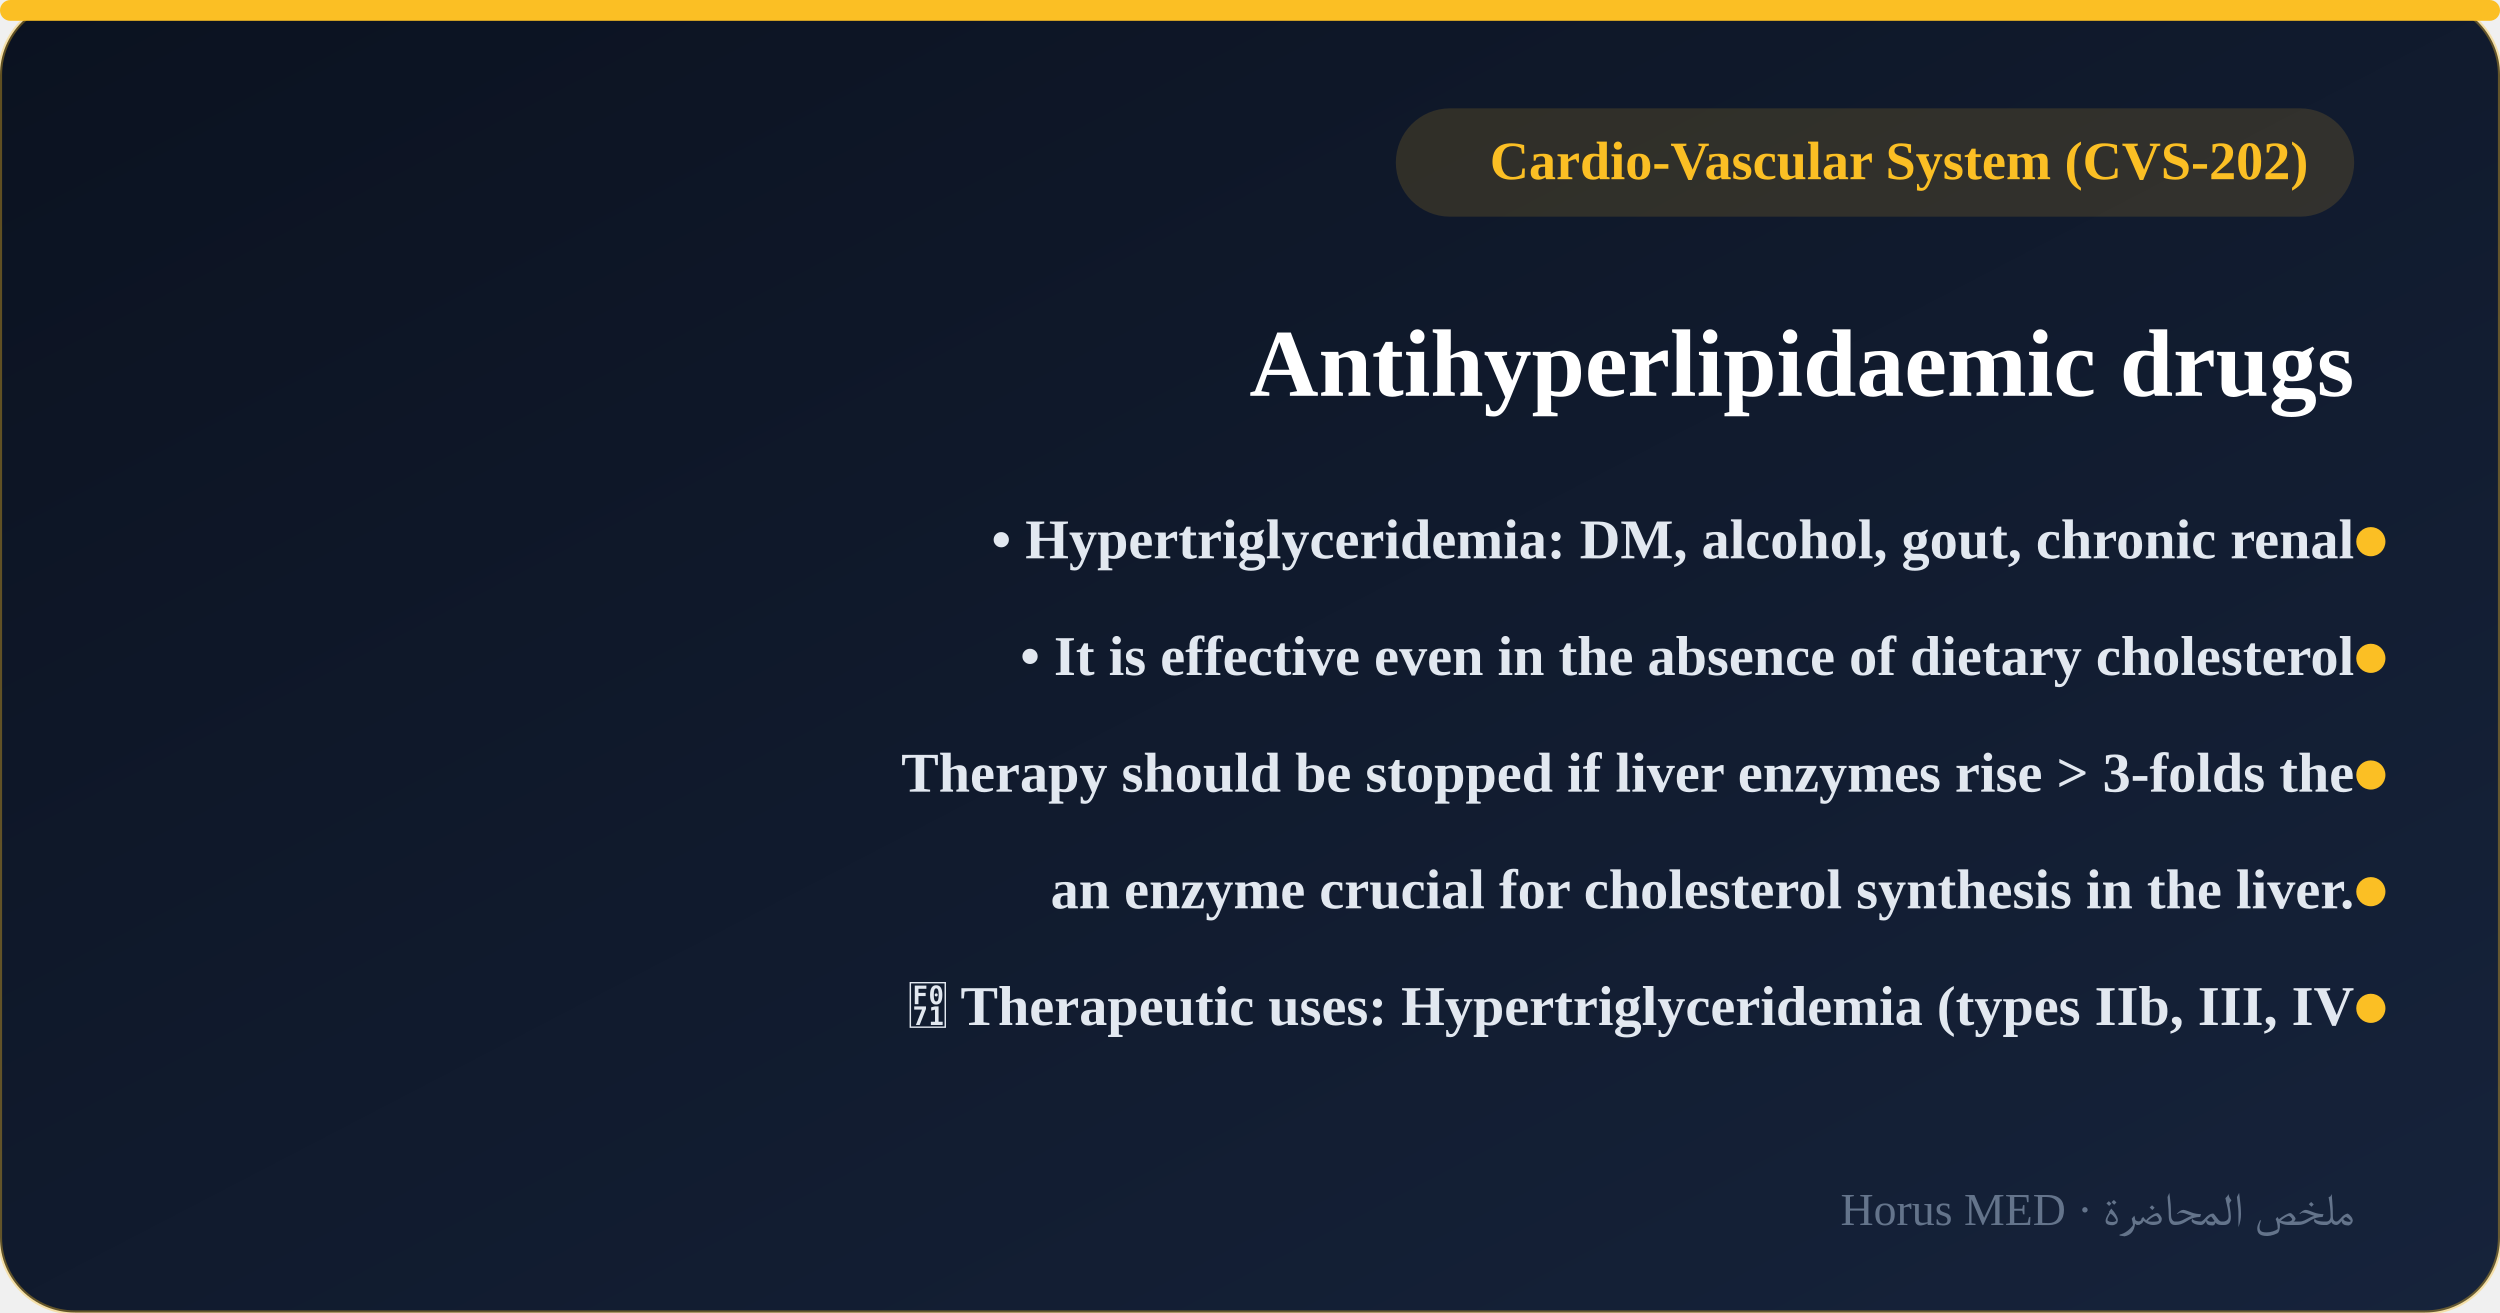
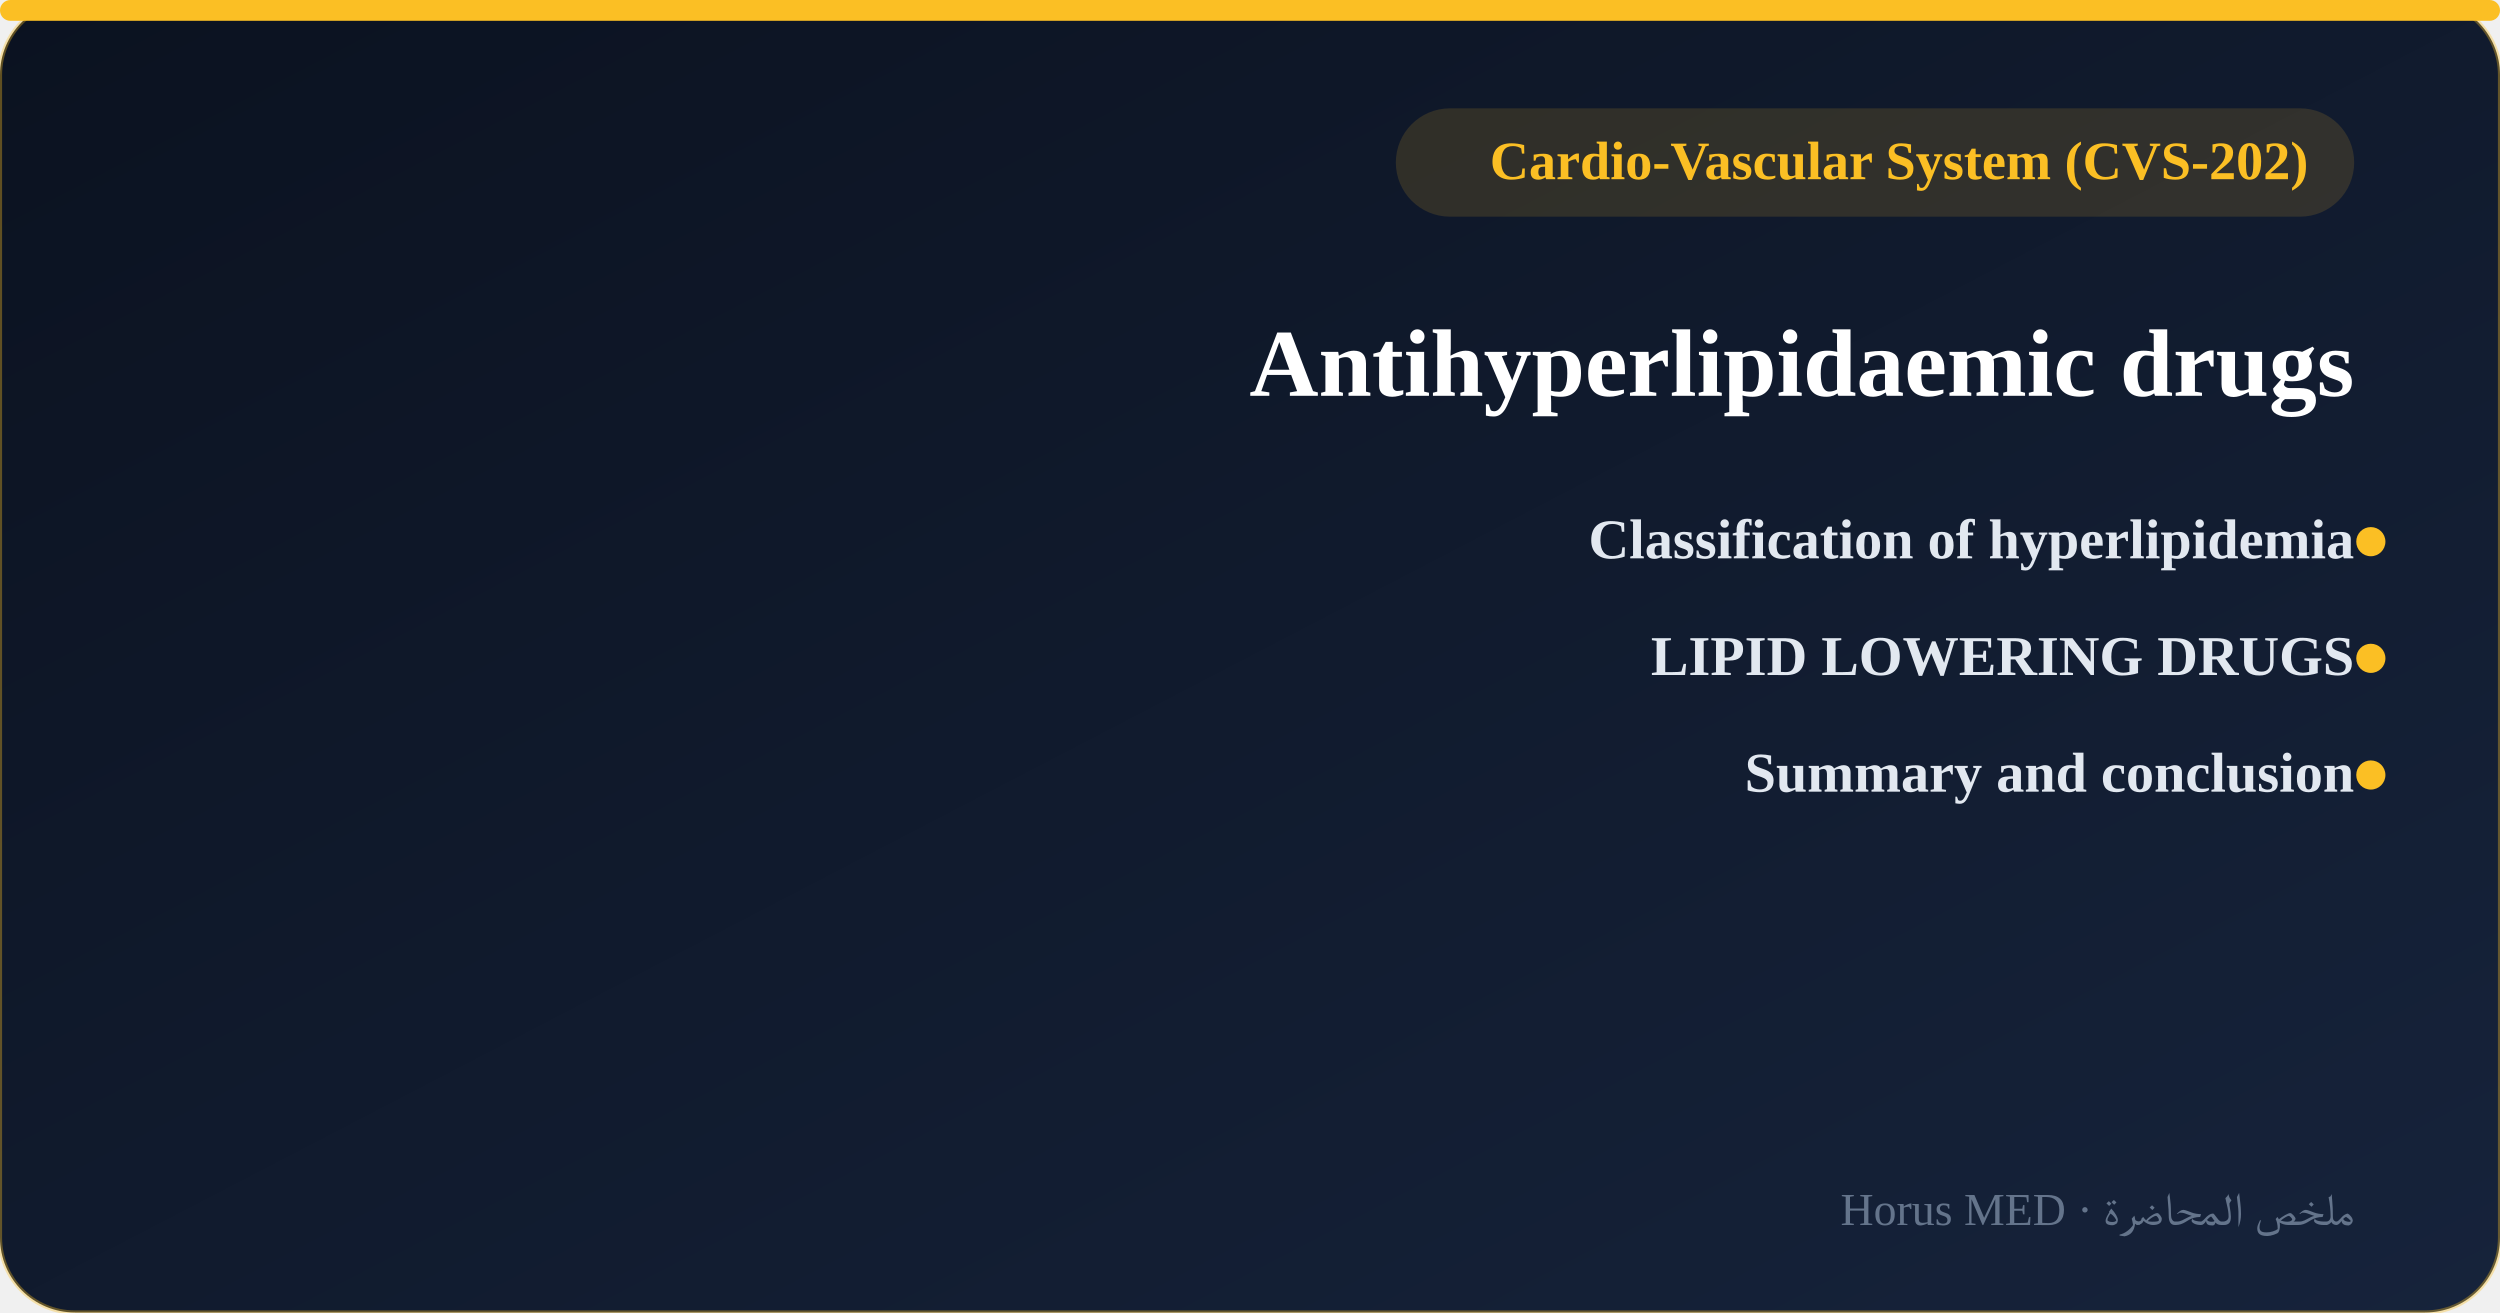
<svg xmlns="http://www.w3.org/2000/svg" width="1200" height="630" viewBox="0 0 1200 630">
  <defs>
    <linearGradient id="bg" x1="0" y1="0" x2="1" y2="1">
      <stop offset="0" stop-color="#0b1220" />
      <stop offset="1" stop-color="#16233b" />
    </linearGradient>
  </defs>
  <rect width="1200" height="630" rx="36" fill="url(#bg)" />
  <rect width="1200" height="630" rx="36" fill="none" stroke="#fbbf24" stroke-opacity="0.35" stroke-width="2" />
  <rect x="0" y="0" width="1200" height="10" rx="5" fill="#fbbf24" />
  <rect x="670" y="52" width="460" height="52" rx="26" fill="#fbbf24" fill-opacity="0.14" />
  <text x="1108" y="86" text-anchor="end" font-size="26" fill="#fbbf24" font-weight="700">Cardio-Vascular System (CVS-202)</text>
  <text x="1130" y="190" text-anchor="end" font-size="46" fill="#ffffff" font-weight="800">
    <tspan x="1130" dy="0">Antihyperlipidaemic drugs</tspan>
  </text>
  <circle cx="1138" cy="260" r="7" fill="#fbbf24" />
-   <text x="1130" y="268" text-anchor="end" font-size="27" fill="#e2e8f0" font-weight="600">• Hypertriglyceridemia: DM, alcohol, gout, chronic renal</text>
+   <text x="1130" y="268" text-anchor="end" font-size="27" fill="#e2e8f0" font-weight="600">Classification of hyperlipidemia</text>
  <circle cx="1138" cy="316" r="7" fill="#fbbf24" />
-   <text x="1130" y="324" text-anchor="end" font-size="27" fill="#e2e8f0" font-weight="600">• It is effective even in the absence of dietary cholesterol</text>
+   <text x="1130" y="324" text-anchor="end" font-size="27" fill="#e2e8f0" font-weight="600">LIPID LOWERING DRUGS</text>
  <circle cx="1138" cy="372" r="7" fill="#fbbf24" />
-   <text x="1130" y="380" text-anchor="end" font-size="27" fill="#e2e8f0" font-weight="600">Therapy should be stopped if liver enzymes rise &gt; 3-folds the</text>
-   <circle cx="1138" cy="428" r="7" fill="#fbbf24" />
-   <text x="1130" y="436" text-anchor="end" font-size="27" fill="#e2e8f0" font-weight="600">an enzyme crucial for cholesterol synthesis in the liver.</text>
-   <circle cx="1138" cy="484" r="7" fill="#fbbf24" />
-   <text x="1130" y="492" text-anchor="end" font-size="27" fill="#e2e8f0" font-weight="600"> Therapeutic uses: Hypertriglyceridemia (types IIb, III, IV</text>
+   <text x="1130" y="380" text-anchor="end" font-size="27" fill="#e2e8f0" font-weight="600">Summary and conclusion</text>
  <text x="1130" y="588" text-anchor="end" font-size="22" fill="#64748b">Horus MED · ملخص المحاضرة</text>
</svg>
